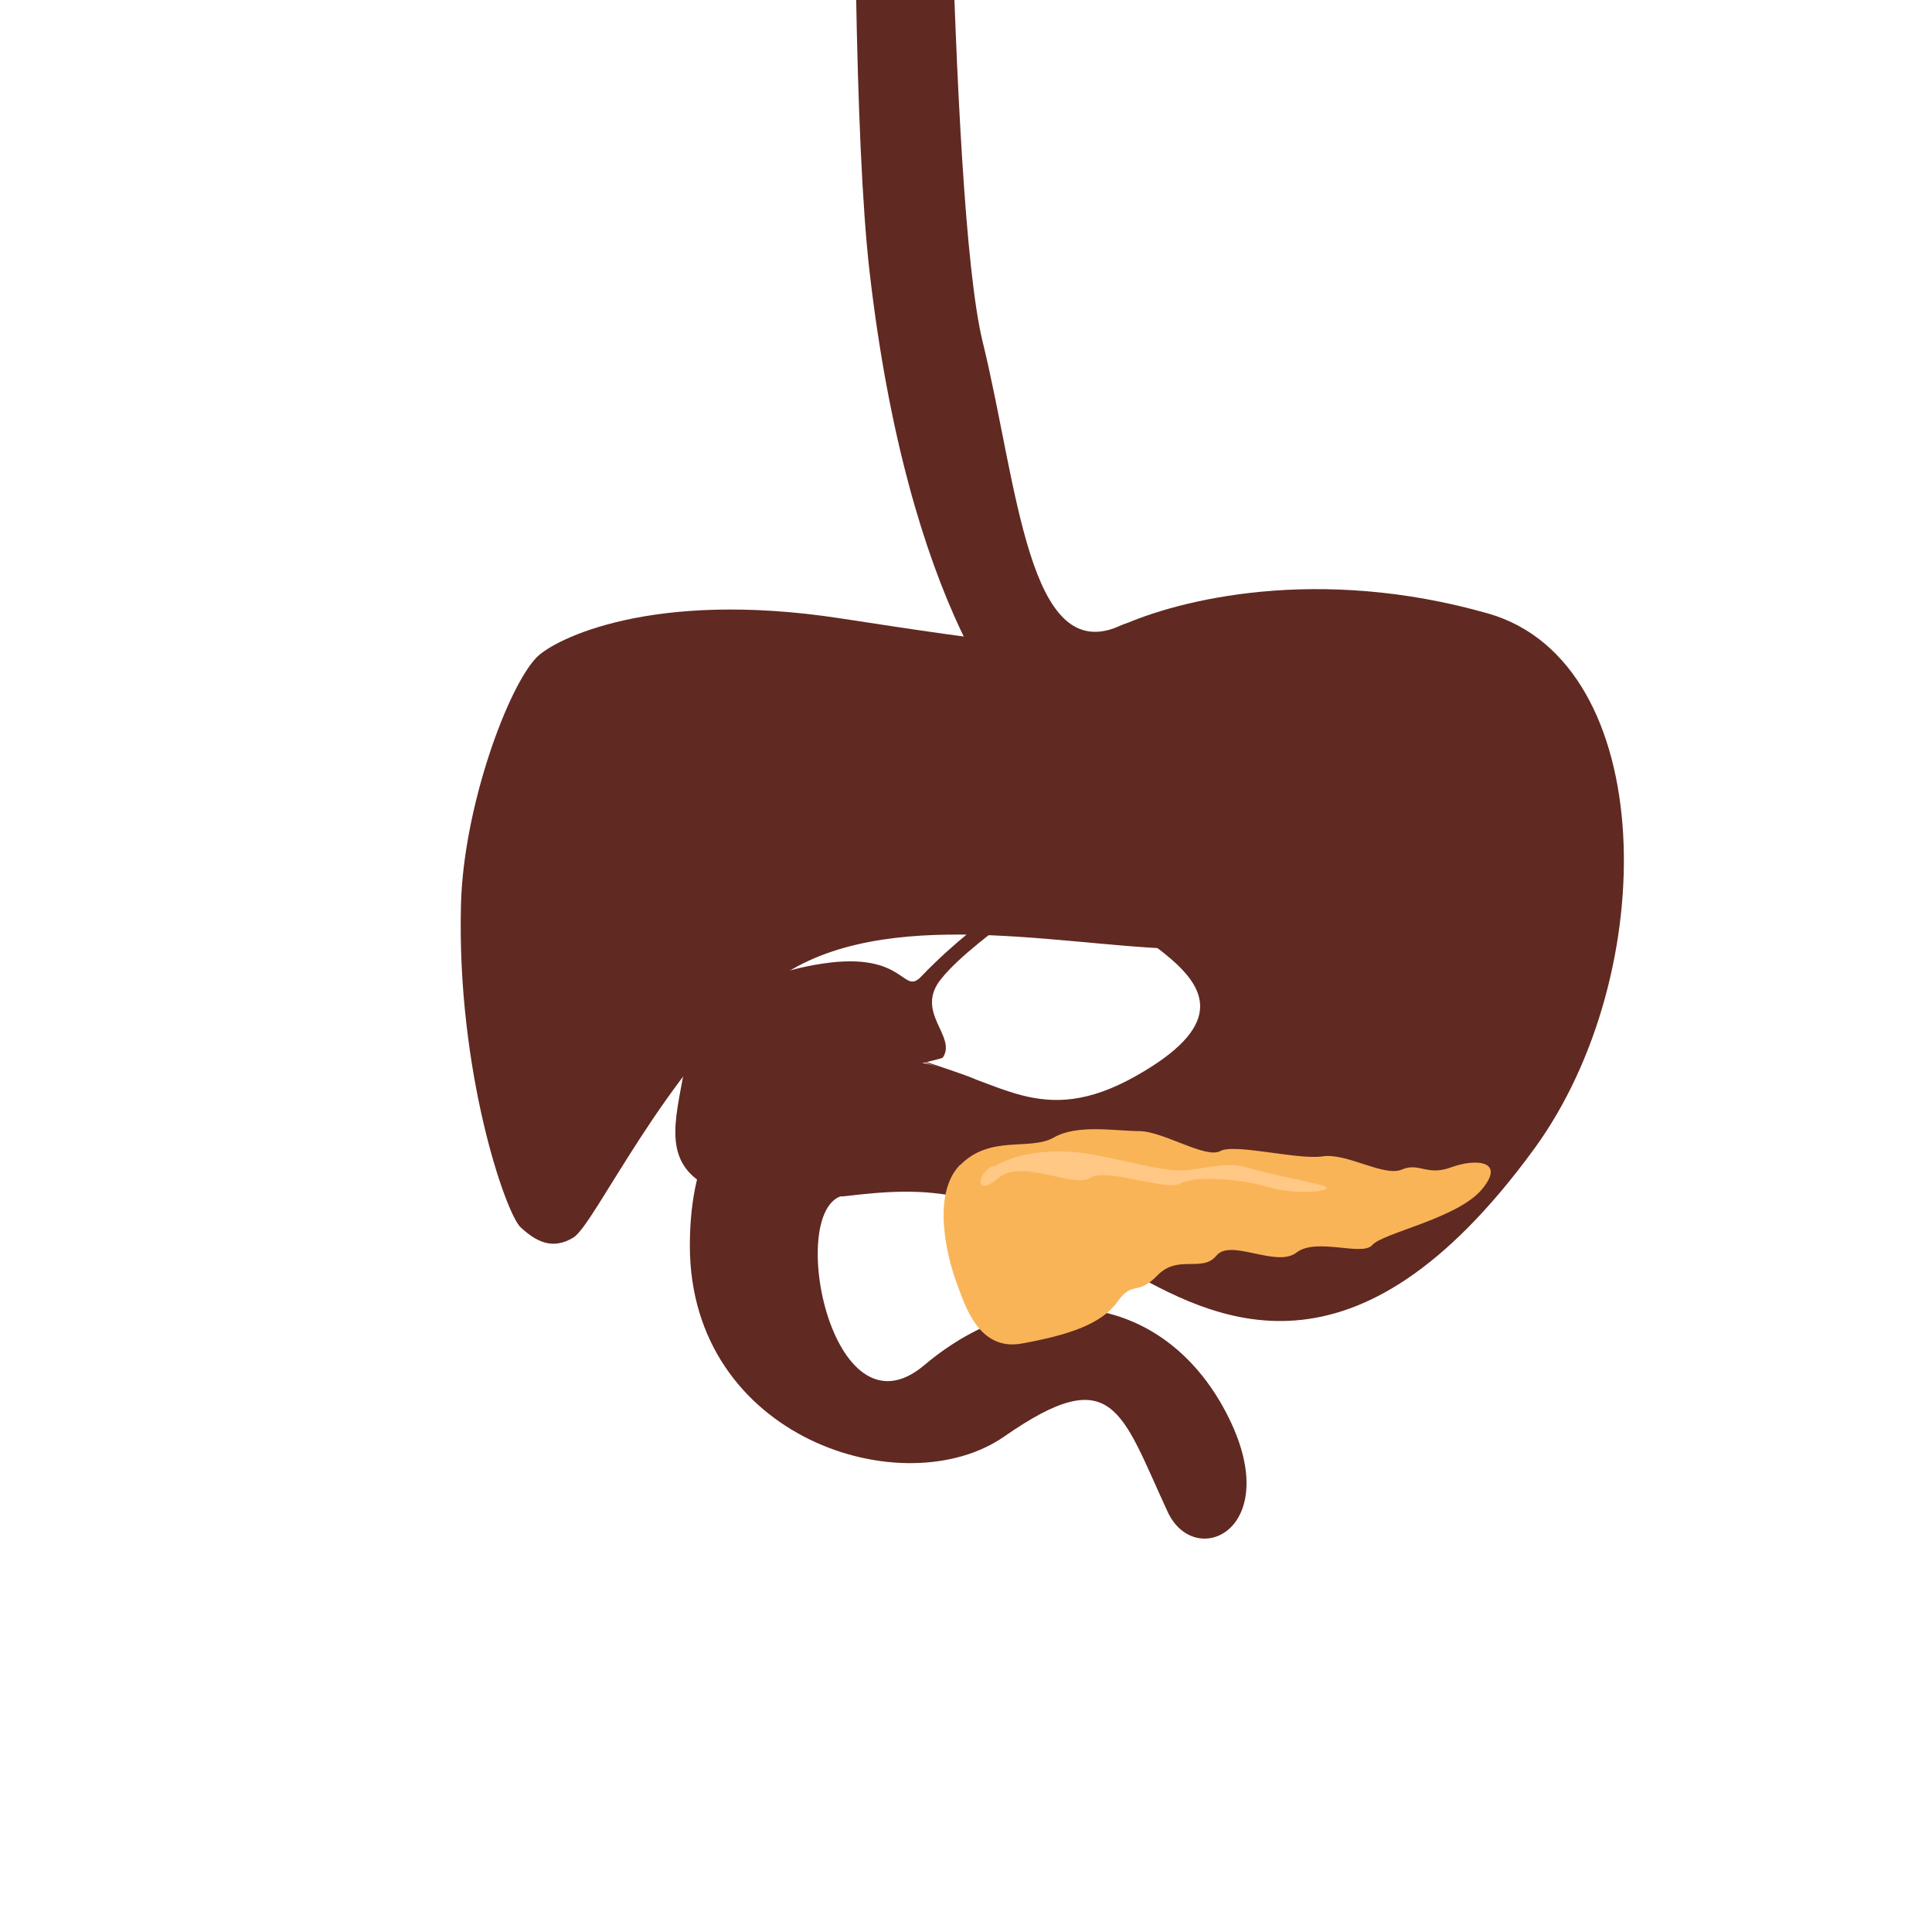
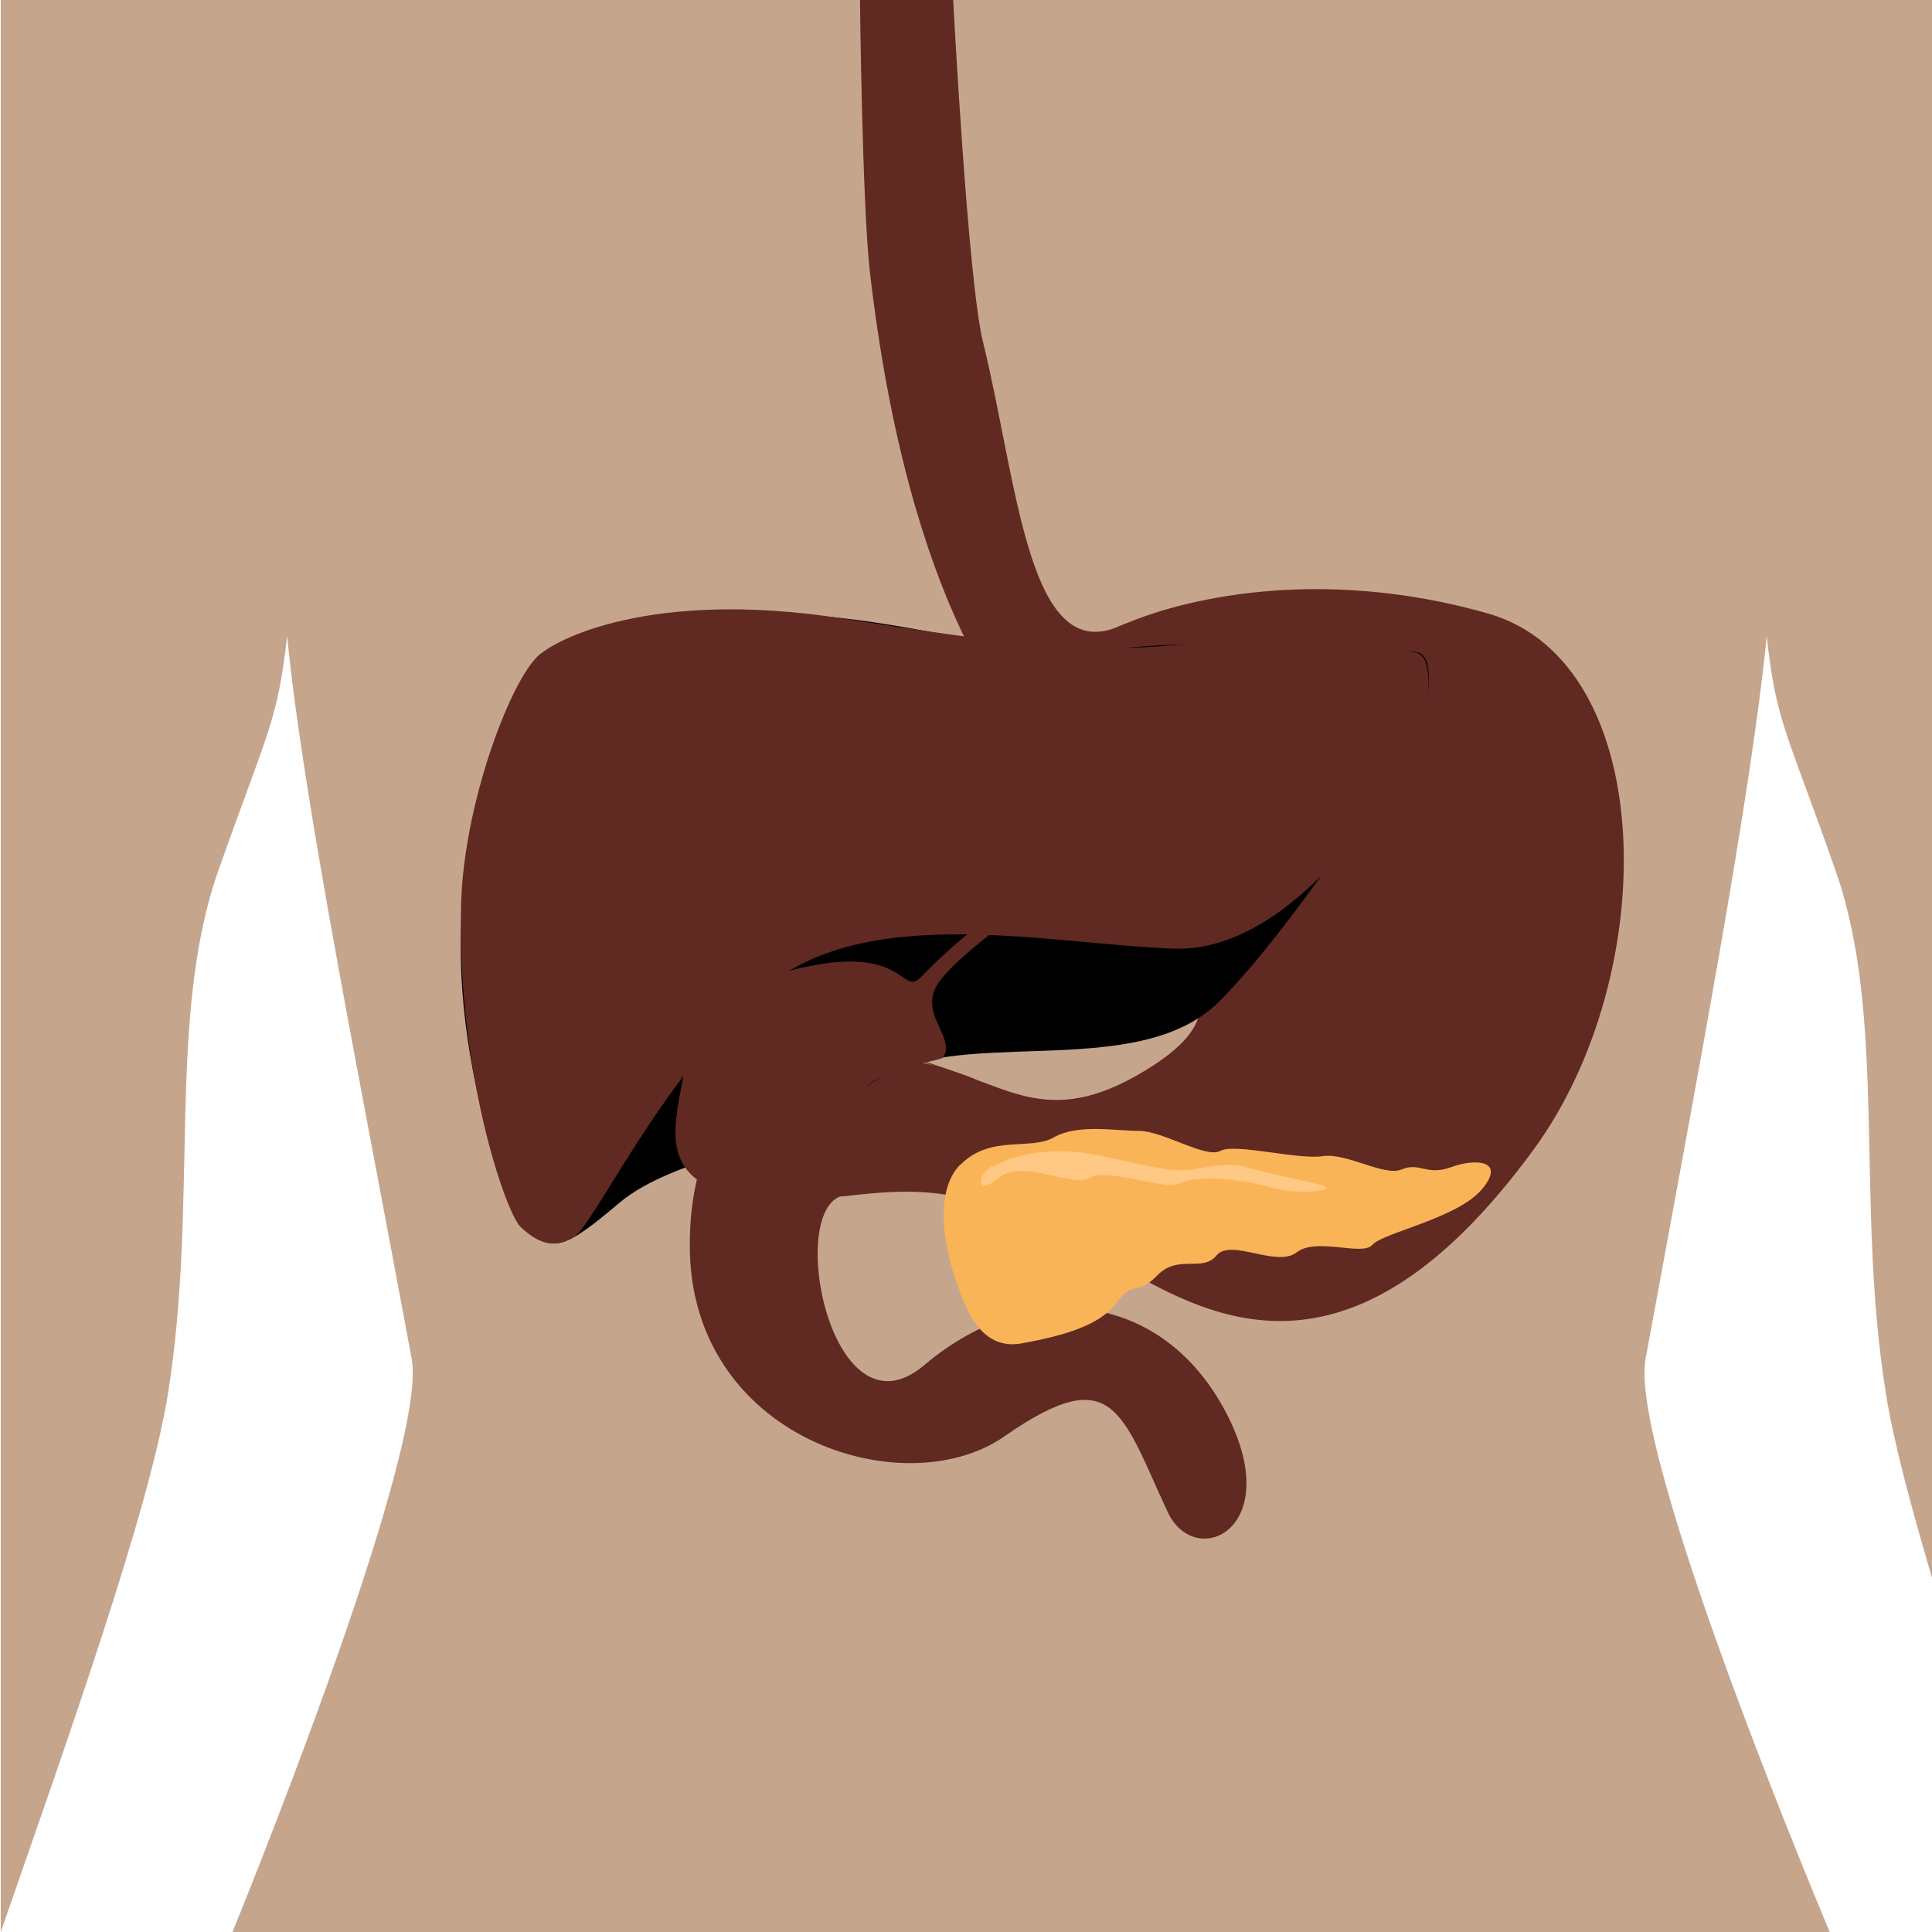
- <svg xmlns="http://www.w3.org/2000/svg" viewBox="0 0 512 512">
+ <svg xmlns="http://www.w3.org/2000/svg" id="Layer_1" version="1.1" viewBox="0 0 512 512">
  <defs>
    <style>
-       .cls-1, .cls-2 {
+       .st0 {
+         fill: #c6a58d;
+       }
+ 
+       .st1, .st2 {
        fill: #602922;
      }

-       .cls-3 {
-         fill: rgba(96, 41, 34, 0);
-       }
- 
-       .cls-4 {
+       .st3 {
        fill: #fab458;
      }

-       .cls-5 {
+       .st4 {
        fill: #ffc885;
      }

-       .cls-2 {
+       .st2 {
        isolation: isolate;
      }
    </style>
  </defs>
-   <g id="Layer_2" data-name="Layer 2">
-     <path id="Stomach" class="cls-2" d="M296.92,165.9c15.4-7,52.3-16.2,97.5-3.3,45.2,13,46,95.4,12.2,141.8-47.7,65.4-84.6,45.6-109.7,31.2-37.1-21.3-50.9-21.2-73-18.6-16.3,1.9-1.5-38.6,20.9-34.9,19.9,3.3,30.7,17.5,56.3,3,45.8-25.9-15.8-38.3-16.2-55-.3-16.7,2.5-26-6.8-30.9s-5.7-22.2,18.9-33.4h-.1v.1Z" />
-     <path id="Esophagus" class="cls-2" d="M250.92-219.8s-2,102.5-1,103.4,1.2,169,10.5,207c9.3,38,12,86.4,36.5,75.2,15.4-7-9.6,38.4-18.9,33.4s-37.4-38.6-47.6-127.4c-7.8-68.3-1.8-291.7-1.8-291.7h22.3v.1Z" />
-     <path id="Duodenum" class="cls-2" d="M224.12,316.7c-16.3,1.9-4.1,66.1,20.8,45.1,28.8-24.3,64.5-19.1,80.8,14.1,14.5,29.6-9.1,40.3-16.3,24.7-12.3-26.5-14.3-40.1-43.3-19.9-26.5,18.4-83.3.5-83.3-50.6s39.8-52,62.2-48.3c19.9,3.3,1.2,32.3-20.9,34.9h0Z" />
-     <path id="Pyloric_Sphincter" data-name="Pyloric Sphincter" class="cls-2" d="M238.52,315.1c-6.3.4-15.1,1.7-15.1,1.7,0,0,40.9-28.6,23.5-34.6s6.9,1.8,11,3.6c7,2.9-10.9,28.8-19.4,29.3Z" />
+   <path id="BodyBase" class="st0" d="M512,418.1c-5.8-19.6-10.3-36.7-12.2-48.7-8.2-51,.4-99.7-13.4-138.8-13.1-37.3-15.7-39.2-18.2-62-4.3,43.4-19,120.1-32.1,191.5-4.7,25.3,48.8,151.9,48.8,151.9H61.6s52.1-127,47.5-151.9c-13.2-71.4-28.8-148.1-33-191.5-2.6,22.7-5,24.7-18.2,62-13.8,39.1-5.2,87.8-13.4,138.8-4.9,30.8-26.7,91.9-44.3,142.6V0c-.1,0,511.9,0,511.9,0v418.1Z" />
+   <g id="Layer_2">
+     <path id="Stomach" class="st2" d="M296.9,165.9c15.4-7,52.3-16.2,97.5-3.3,45.2,13,46,95.4,12.2,141.8-47.7,65.4-84.6,45.6-109.7,31.2-37.1-21.3-50.9-21.2-73-18.6-16.3,1.9-1.5-38.6,20.9-34.9,19.9,3.3,30.7,17.5,56.3,3,45.8-25.9-15.8-38.3-16.2-55-.3-16.7,2.5-26-6.8-30.9s-5.7-22.2,18.9-33.4h-.1q0,.1,0,0Z" />
+     <path id="Esophagus" class="st2" d="M252.6,0s3.9,74.5,7.9,90.6c9.3,38,12,86.4,36.5,75.2,15.4-7-9.6,38.4-18.9,33.4s-37.4-38.6-47.6-127.4c-2-17.8-2.6-71.8-2.6-71.8h24.7Z" />
+     <path id="Duodenum" class="st2" d="M224.1,316.7c-16.3,1.9-4.1,66.1,20.8,45.1,28.8-24.3,64.5-19.1,80.8,14.1,14.5,29.6-9.1,40.3-16.3,24.7-12.3-26.5-14.3-40.1-43.3-19.9-26.5,18.4-83.3.5-83.3-50.6s39.8-52,62.2-48.3c19.9,3.3,1.2,32.3-20.9,34.9h0Z" />
+     <path id="Pyloric_Sphincter" class="st2" d="M238.5,315.1c-6.3.4-15.1,1.7-15.1,1.7,0,0,40.9-28.6,23.5-34.6s6.9,1.8,11,3.6c7,2.9-10.9,28.8-19.4,29.3h0Z" />
  </g>
  <g id="Lower">
-     <path id="Lower_Esophageal_Sphincter" data-name="Lower Esophageal Sphincter" class="cls-2" d="M300.48,164.82s4.3,6.9-11,27.3-9.7,9.2-12.3,7.9c-4.1-2.1-8.6-7.5-8.6-7.5,0,0,7.9-7.2,11.1-11.1s6.4-13.6,6.4-13.6c0,0,3,1,6.6,0s7.7-2.8,7.7-2.8v-.2h.1Z" />
-     <path id="Layer_30" data-name="Layer 30" class="cls-3" d="M138.27,325.25c-1.3-1.1-24.9-54.9-12.7-104.6,12.2-49.7,17.8-53.6,63-57.4s76.2,12.5,105,9,76.3-1,82.4.8c5.7,1.7,1,22.7-2.7,27.2-10.9,13.2-31.2,46-50.1,65.1-22.2,22.4-71.4,5.3-93,22.3s-51.1,18.5-66.1,31.2-17.7,13.2-25.8,6.3h0v.1Z" />
+     <path id="Lower_Esophageal_Sphincter" class="st2" d="M300.5,164.8s4.3,6.9-11,27.3-9.7,9.2-12.3,7.9c-4.1-2.1-8.6-7.5-8.6-7.5,0,0,7.9-7.2,11.1-11.1s6.4-13.6,6.4-13.6c0,0,3,1,6.6,0s7.7-2.8,7.7-2.8v-.2h.1,0Z" />
+     <path id="Layer_30" d="M138.3,325.2c-1.3-1.1-24.9-54.9-12.7-104.6,12.2-49.7,17.8-53.6,63-57.4s76.2,12.5,105,9,76.3-1,82.4.8c5.7,1.7,1,22.7-2.7,27.2-10.9,13.2-31.2,46-50.1,65.1-22.2,22.4-71.4,5.3-93,22.3s-51.1,18.5-66.1,31.2-17.7,13.2-25.8,6.3h0q0,.1,0,.1Z" />
    <g id="Pancreas">
-       <path class="cls-4" d="M254.57,308.65c8-8,18.4-3.6,24.7-7.2s16.3-1.7,22.6-1.7,17.7,7.4,21.5,5.3,20.7,2.4,27.1,1.4,16.3,5.5,21,3.5,6.6,1.8,13.1-.6,14.6-1.8,8.1,5.9-26.3,11.5-29,14.7c-2.7,3.1-14.8-2.1-20.1,2s-17.4-3.8-21.2.8-10.1-.4-15.6,5.2c-5.5,5.7-6.5,1.2-10.7,7.1s-13.1,8.8-25.3,11c-11.5,2.1-15.1-10.3-17.3-16.2s-6.9-23.2,1-31.2h.1Z" />
-       <path class="cls-5" d="M263.27,309.15c6.3-3.4,12.9-4.3,20.6-3.9s21.4,4.7,28,4.9,12.1-2.6,18.3-.8,13.4,3.1,19.6,4.6-5.2,3.1-13.3.7-20.1-3.1-23.7-1-19.5-4.3-23.9-1.5-18.1-5.2-24.2,0-6.2-.7-1.6-3.2h0l.2.2h0Z" />
+       <path class="st3" d="M254.6,308.6c8-8,18.4-3.6,24.7-7.2s16.3-1.7,22.6-1.7,17.7,7.4,21.5,5.3,20.7,2.4,27.1,1.4,16.3,5.5,21,3.5,6.6,1.8,13.1-.6,14.6-1.8,8.1,5.9-26.3,11.5-29,14.7c-2.7,3.1-14.8-2.1-20.1,2s-17.4-3.8-21.2.8-10.1-.4-15.6,5.2c-5.5,5.7-6.5,1.2-10.7,7.1s-13.1,8.8-25.3,11c-11.5,2.1-15.1-10.3-17.3-16.2s-6.9-23.2,1-31.2h.1,0Z" />
+       <path class="st4" d="M263.3,309.1c6.3-3.4,12.9-4.3,20.6-3.9s21.4,4.7,28,4.9,12.1-2.6,18.3-.8,13.4,3.1,19.6,4.6-5.2,3.1-13.3.7-20.1-3.1-23.7-1-19.5-4.3-23.9-1.5-18.1-5.2-24.2,0-6.2-.7-1.6-3.2h0l.2.2h0Z" />
    </g>
-     <path id="Gallbladder" class="cls-1" d="M192.37,316.35c-17-5.5-13.9-17.1-11.5-30.3,3-16.5,15.1-27.4,37.2-30.7s21.1,8.7,26.1,3.4c9.2-9.6,17.1-14.9,20.8-18.4,5.6-5.4,10.5-3,4.4,1.8-5,3.9-14.9,11-19.9,17.2-7.3,8.9,4.2,15.2.4,20.9-.5.7-18.2,3.4-20.8,8.6-4.7,9.4-9.1,15-8.9,18.9s-2.3,16.8-27.7,8.6h-.1Z" />
-     <path id="Liver" class="cls-1" d="M375.77,173.25c4.7,1.3,2.9,18.7-1.4,26.4s-30.8,52.9-63.3,51.8-80.6-12.3-107.8,10-45.6,63-51.3,66.5-10.1.9-14-2.7-17-41.2-15.8-85.7c.7-25.9,12.5-57.7,20.1-65.4,4.8-4.8,30.5-17.9,80.3-10.3,41.1,6.3,63.5,9.7,90,7s53.2-.5,63.2,2.3h0v.1Z" />
+     <path id="Gallbladder" class="st1" d="M192.4,316.4c-17-5.5-13.9-17.1-11.5-30.3,3-16.5,15.1-27.4,37.2-30.7s21.1,8.7,26.1,3.4c9.2-9.6,17.1-14.9,20.8-18.4,5.6-5.4,10.5-3,4.4,1.8-5,3.9-14.9,11-19.9,17.2-7.3,8.9,4.2,15.2.4,20.9-.5.7-18.2,3.4-20.8,8.6-4.7,9.4-9.1,15-8.9,18.9s-2.3,16.8-27.7,8.6h-.1Z" />
+     <path id="Liver" class="st1" d="M375.8,173.2c4.7,1.3,2.9,18.7-1.4,26.4s-30.8,52.9-63.3,51.8-80.6-12.3-107.8,10-45.6,63-51.3,66.5-10.1.9-14-2.7-17-41.2-15.8-85.7c.7-25.9,12.5-57.7,20.1-65.4,4.8-4.8,30.5-17.9,80.3-10.3,41.1,6.3,63.5,9.7,90,7s53.2-.5,63.2,2.3h0q0,.1,0,.1Z" />
  </g>
</svg>
